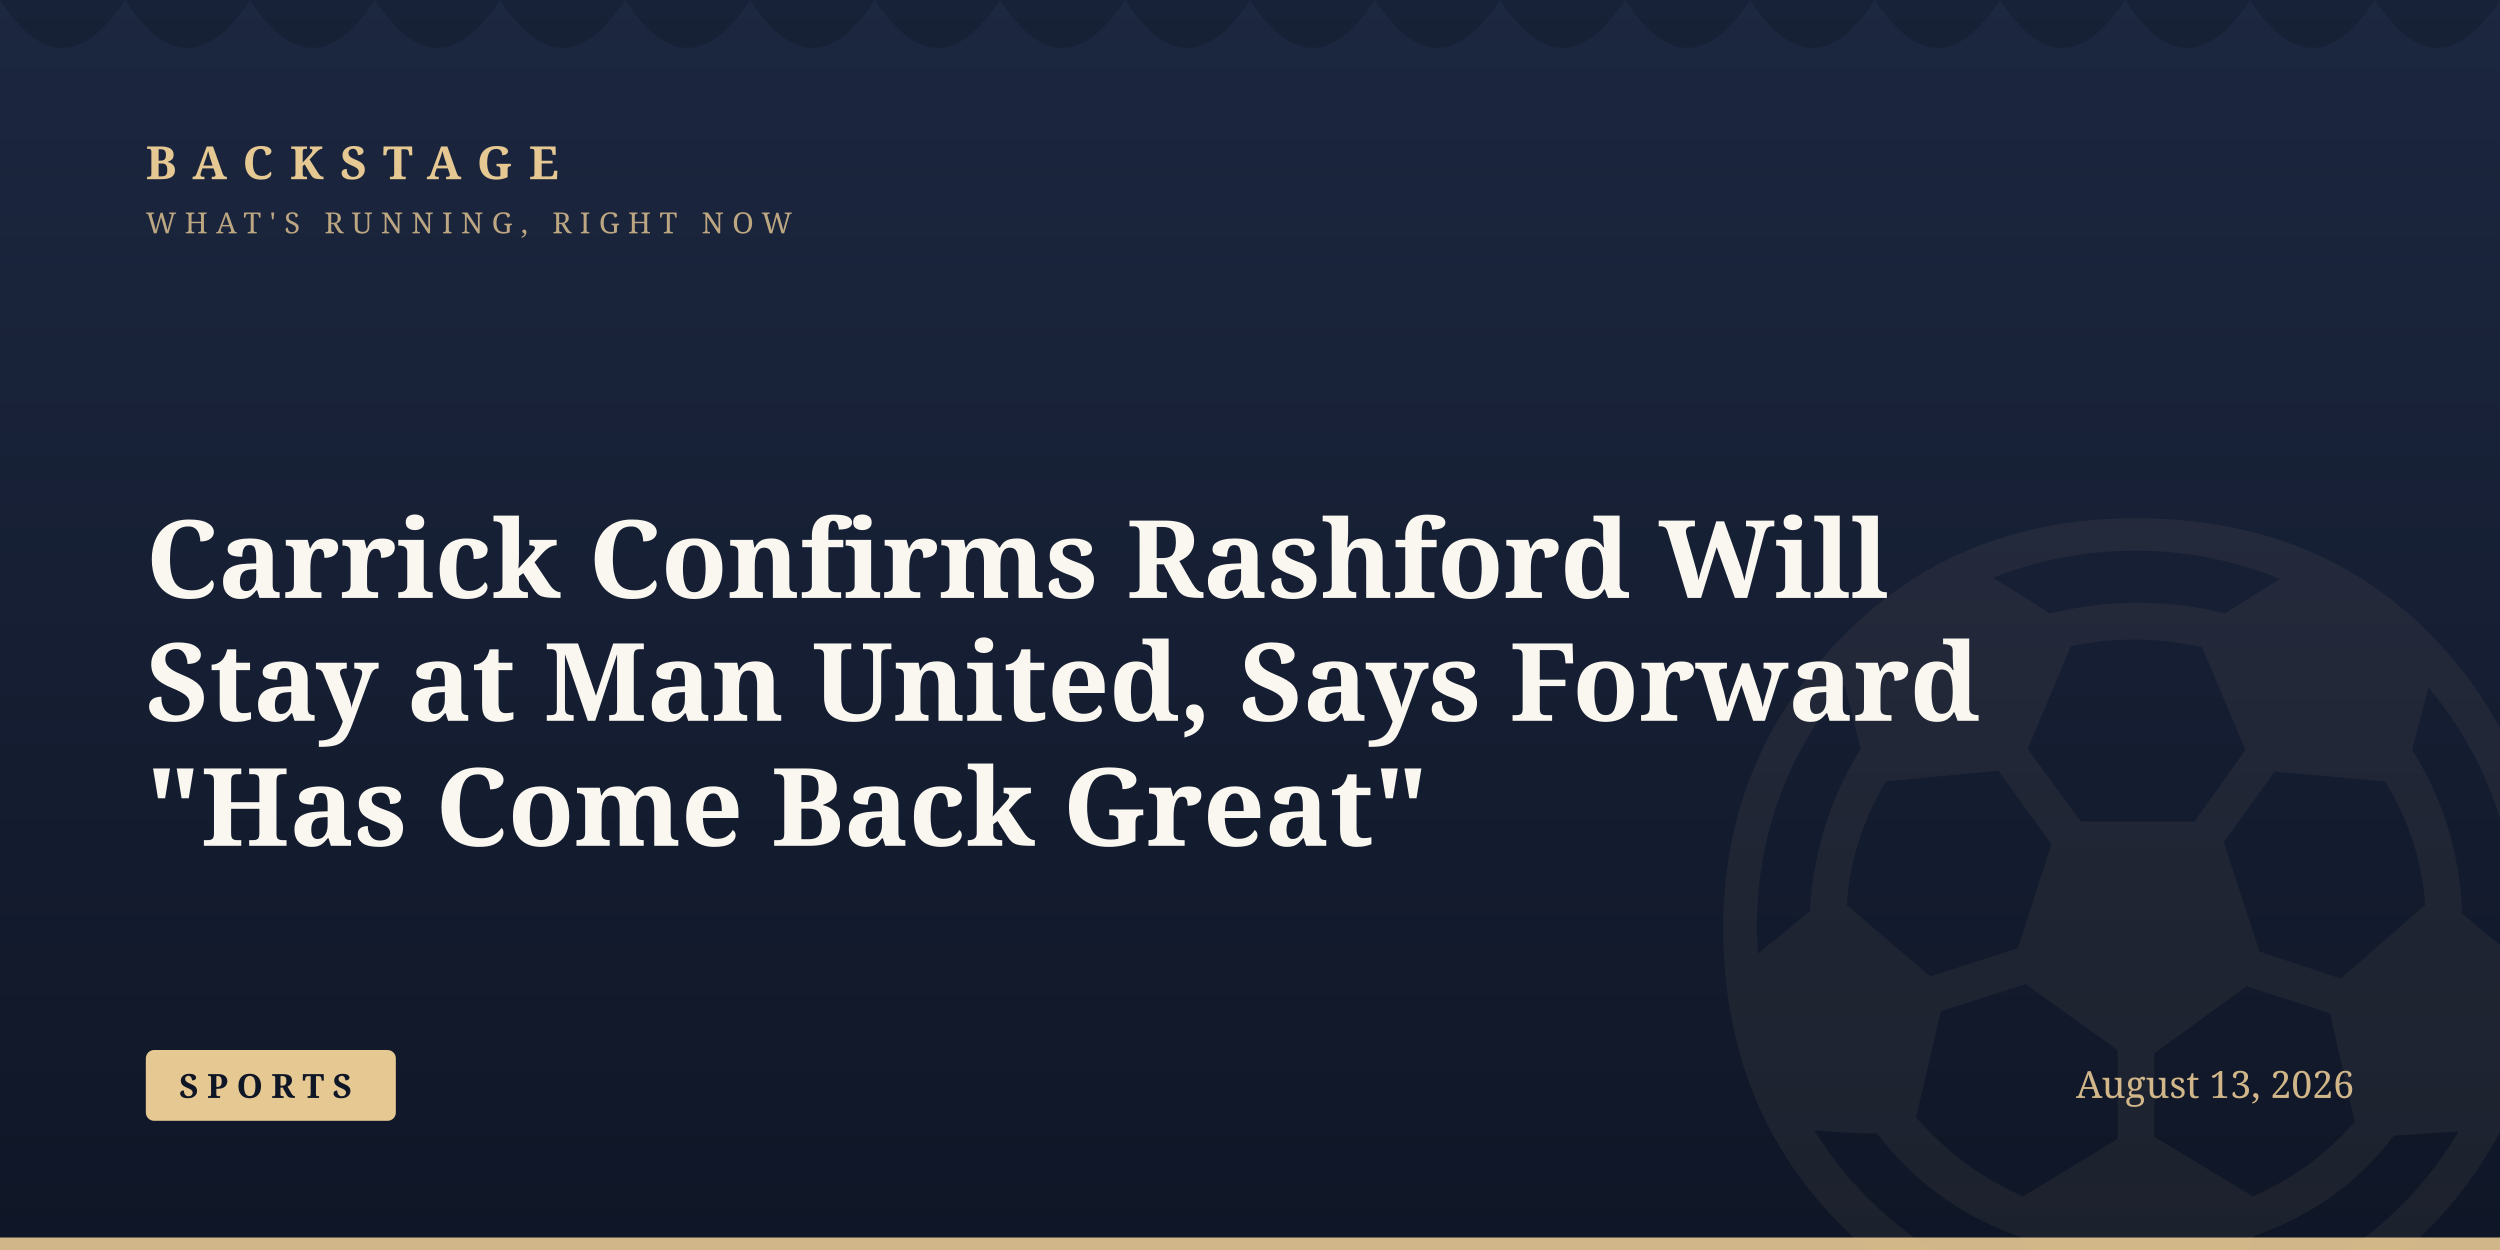
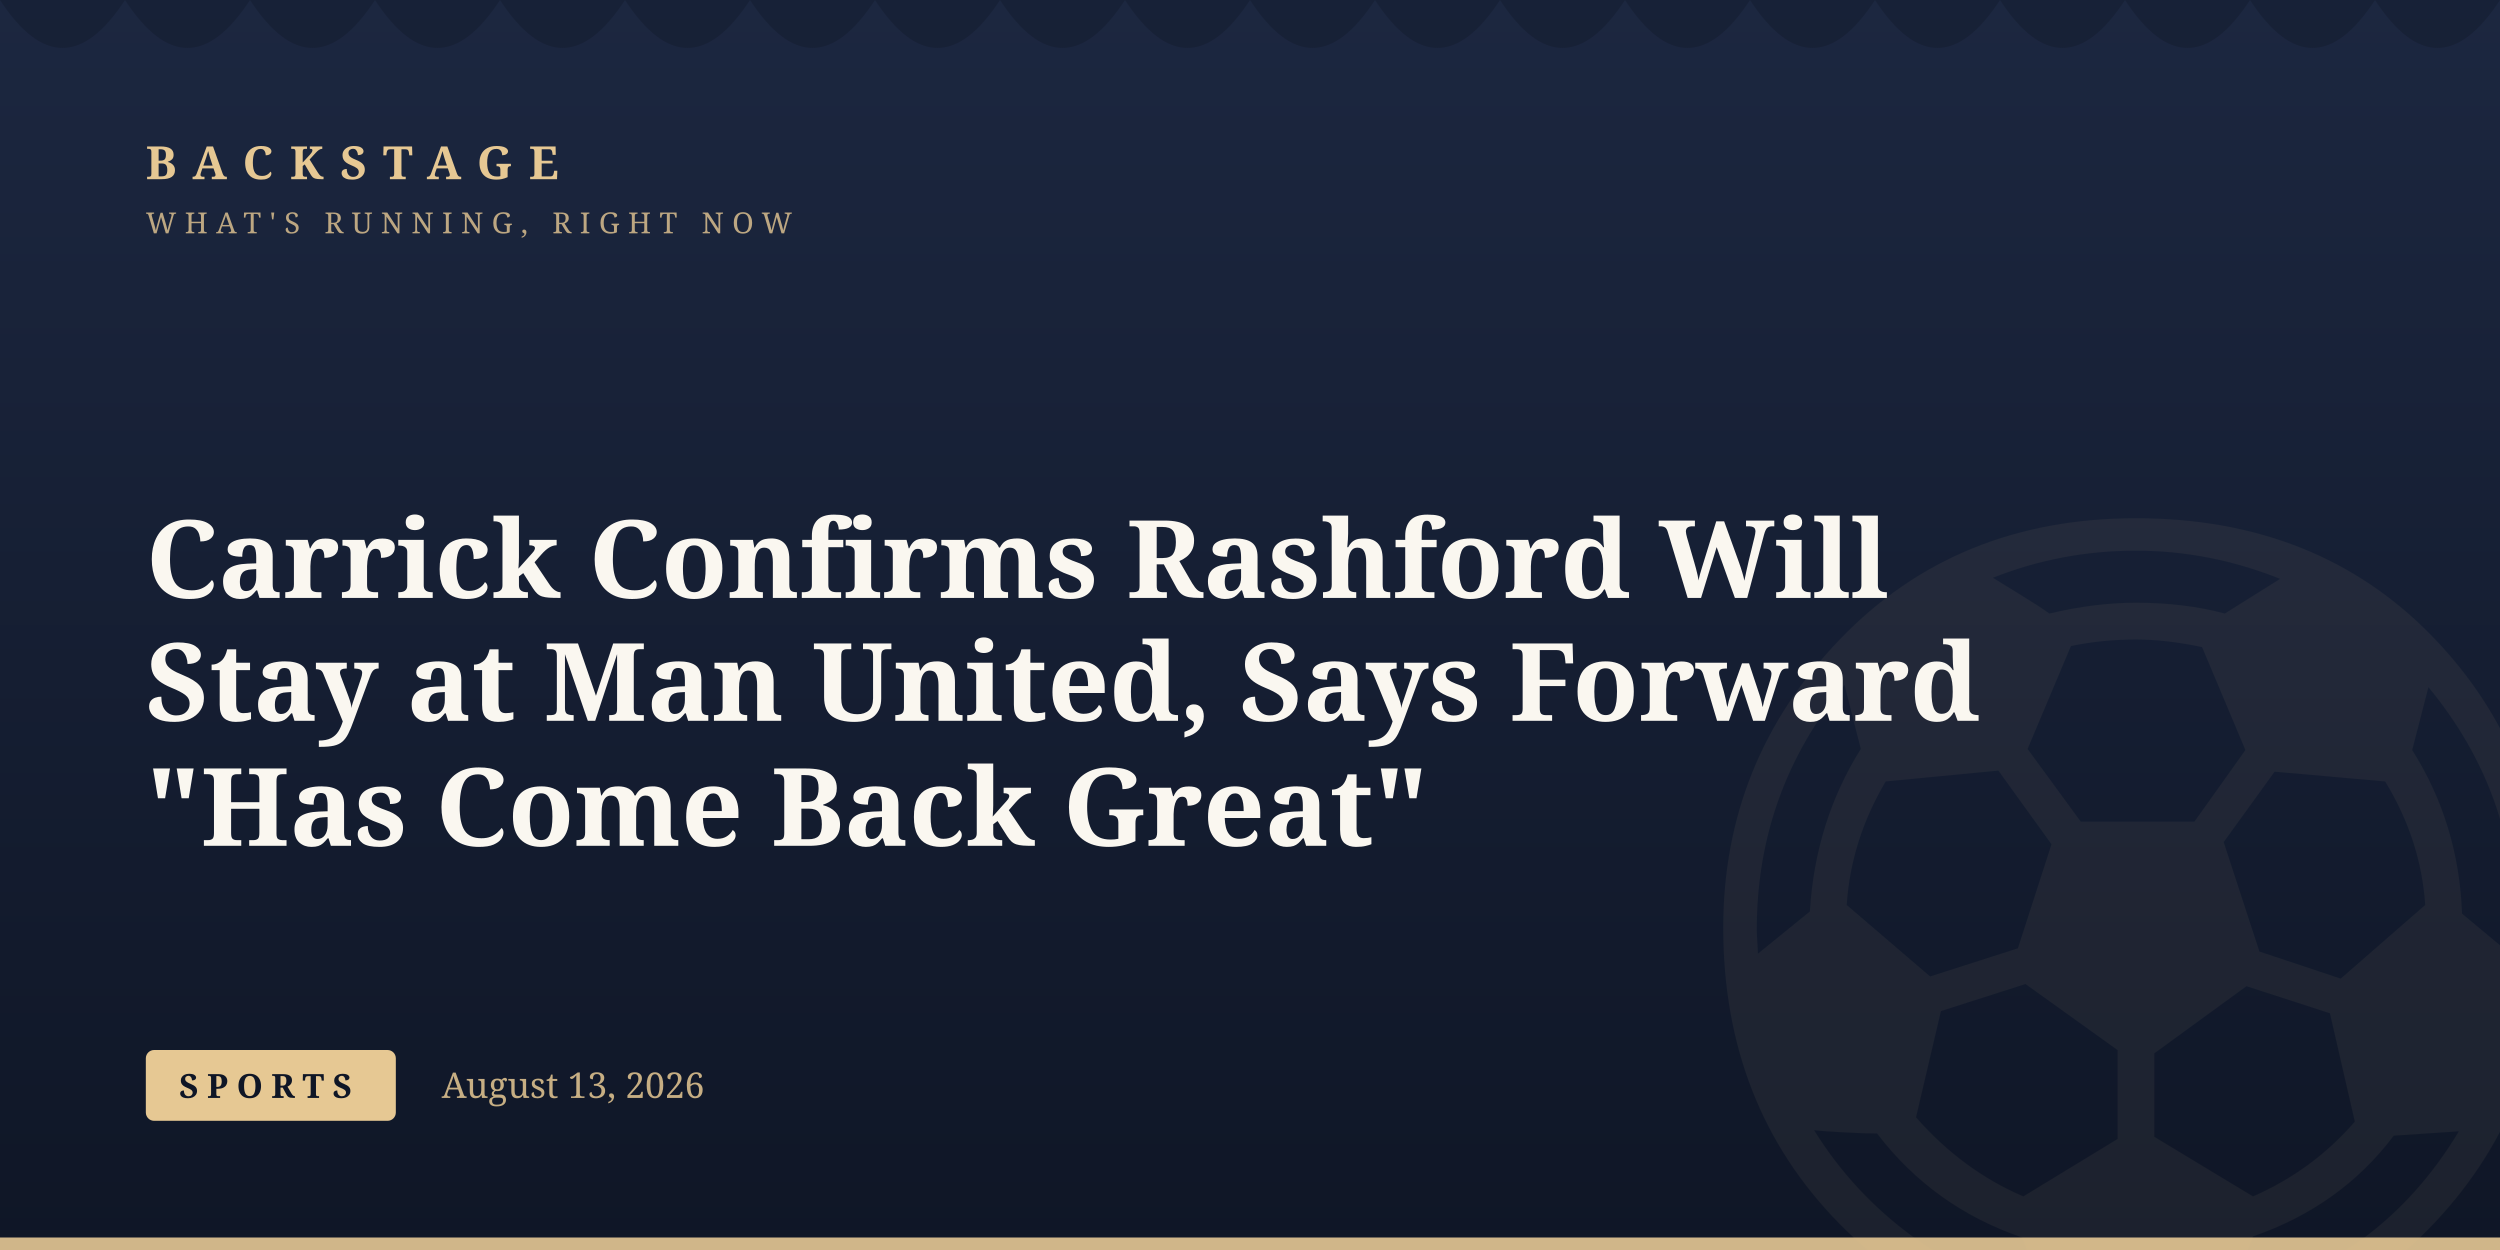
<svg xmlns="http://www.w3.org/2000/svg" viewBox="0 0 1200 600" width="1200" height="600" font-family="Georgia, 'Roboto Slab', serif">
  <defs>
    <linearGradient id="g" x1="0" y1="0" x2="0" y2="1">
      <stop offset="0" stop-color="#1C2740" />
      <stop offset="1" stop-color="#0f1626" />
    </linearGradient>
  </defs>
  <rect width="1200" height="600" fill="url(#g)" />
  <path d="M 0 0 Q 30 46 60 0 Z" fill="#0f1626" opacity="0.35" />
  <path d="M 60 0 Q 90 46 120 0 Z" fill="#0f1626" opacity="0.35" />
  <path d="M 120 0 Q 150 46 180 0 Z" fill="#0f1626" opacity="0.35" />
  <path d="M 180 0 Q 210 46 240 0 Z" fill="#0f1626" opacity="0.35" />
  <path d="M 240 0 Q 270 46 300 0 Z" fill="#0f1626" opacity="0.35" />
  <path d="M 300 0 Q 330 46 360 0 Z" fill="#0f1626" opacity="0.35" />
  <path d="M 360 0 Q 390 46 420 0 Z" fill="#0f1626" opacity="0.35" />
  <path d="M 420 0 Q 450 46 480 0 Z" fill="#0f1626" opacity="0.35" />
  <path d="M 480 0 Q 510 46 540 0 Z" fill="#0f1626" opacity="0.35" />
  <path d="M 540 0 Q 570 46 600 0 Z" fill="#0f1626" opacity="0.35" />
  <path d="M 600 0 Q 630 46 660 0 Z" fill="#0f1626" opacity="0.35" />
  <path d="M 660 0 Q 690 46 720 0 Z" fill="#0f1626" opacity="0.35" />
  <path d="M 720 0 Q 750 46 780 0 Z" fill="#0f1626" opacity="0.35" />
  <path d="M 780 0 Q 810 46 840 0 Z" fill="#0f1626" opacity="0.35" />
  <path d="M 840 0 Q 870 46 900 0 Z" fill="#0f1626" opacity="0.35" />
  <path d="M 900 0 Q 930 46 960 0 Z" fill="#0f1626" opacity="0.35" />
  <path d="M 960 0 Q 990 46 1020 0 Z" fill="#0f1626" opacity="0.35" />
  <path d="M 1020 0 Q 1050 46 1080 0 Z" fill="#0f1626" opacity="0.35" />
  <path d="M 1080 0 Q 1110 46 1140 0 Z" fill="#0f1626" opacity="0.35" />
  <path d="M 1140 0 Q 1170 46 1200 0 Z" fill="#0f1626" opacity="0.35" />
  <text x="1025" y="470" font-size="520" fill="#e6c893" opacity="0.06" text-anchor="middle" dominant-baseline="middle">⚽</text>
  <text x="70" y="86" font-size="22" letter-spacing="8" fill="#e6c893" font-weight="bold">BACKSTAGE</text>
  <text x="70" y="112" font-size="14" letter-spacing="4" fill="#e6c893" opacity="0.8">WHAT'S RUNNING, RIGHT NOW</text>
  <text font-size="52" font-weight="bold" fill="#faf7f0">
    <tspan x="70" y="287">Carrick Confirms Rashford Will</tspan>
    <tspan x="70" y="346">Stay at Man United, Says Forward</tspan>
    <tspan x="70" y="406">"Has Come Back Great"</tspan>
  </text>
  <rect x="70" y="504" width="120" height="34" rx="4" fill="#e6c893" />
  <text x="86" y="527" font-size="16" letter-spacing="4" fill="#0f1626" font-weight="bold">SPORTS</text>
-   <text x="1130" y="527" font-size="18" fill="#e6c893" text-anchor="end" opacity="0.9">August 13, 2026</text>
+   <text x="212" y="527" font-size="17" fill="#e6c893" opacity="0.85">August 13, 2026</text>
  <rect x="0" y="594" width="1200" height="6" fill="#e6c893" opacity="0.9" />
</svg>
